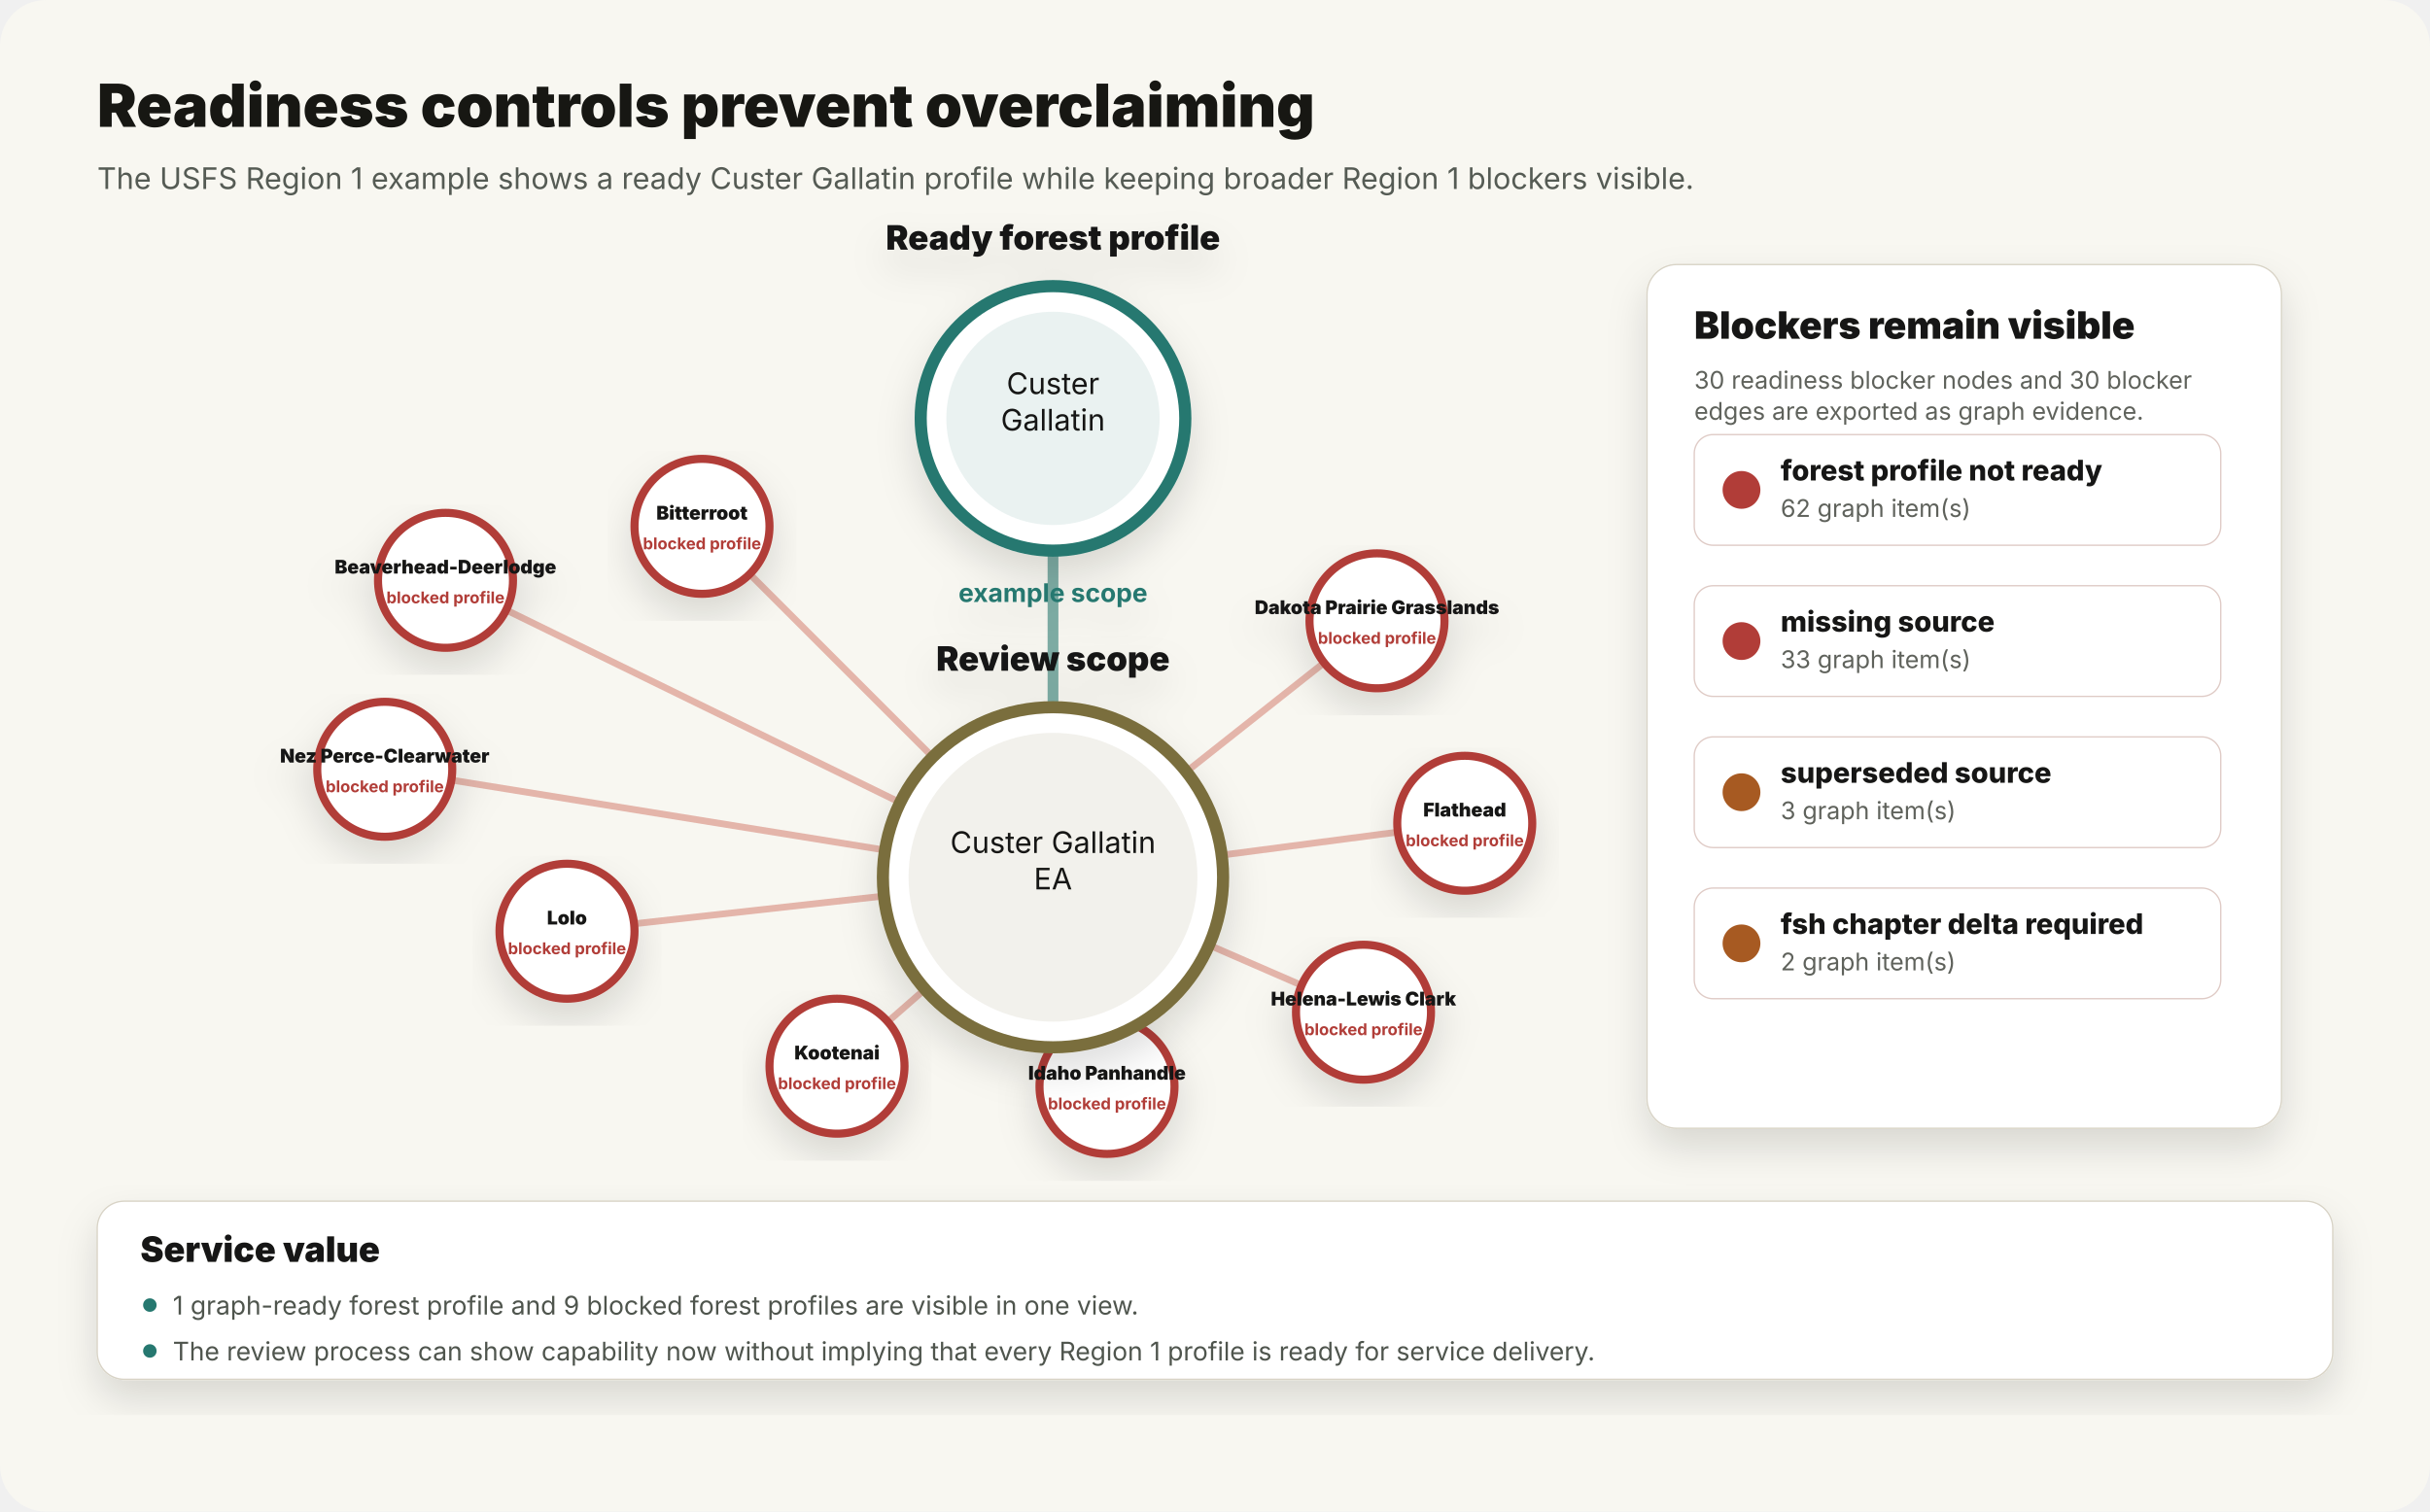
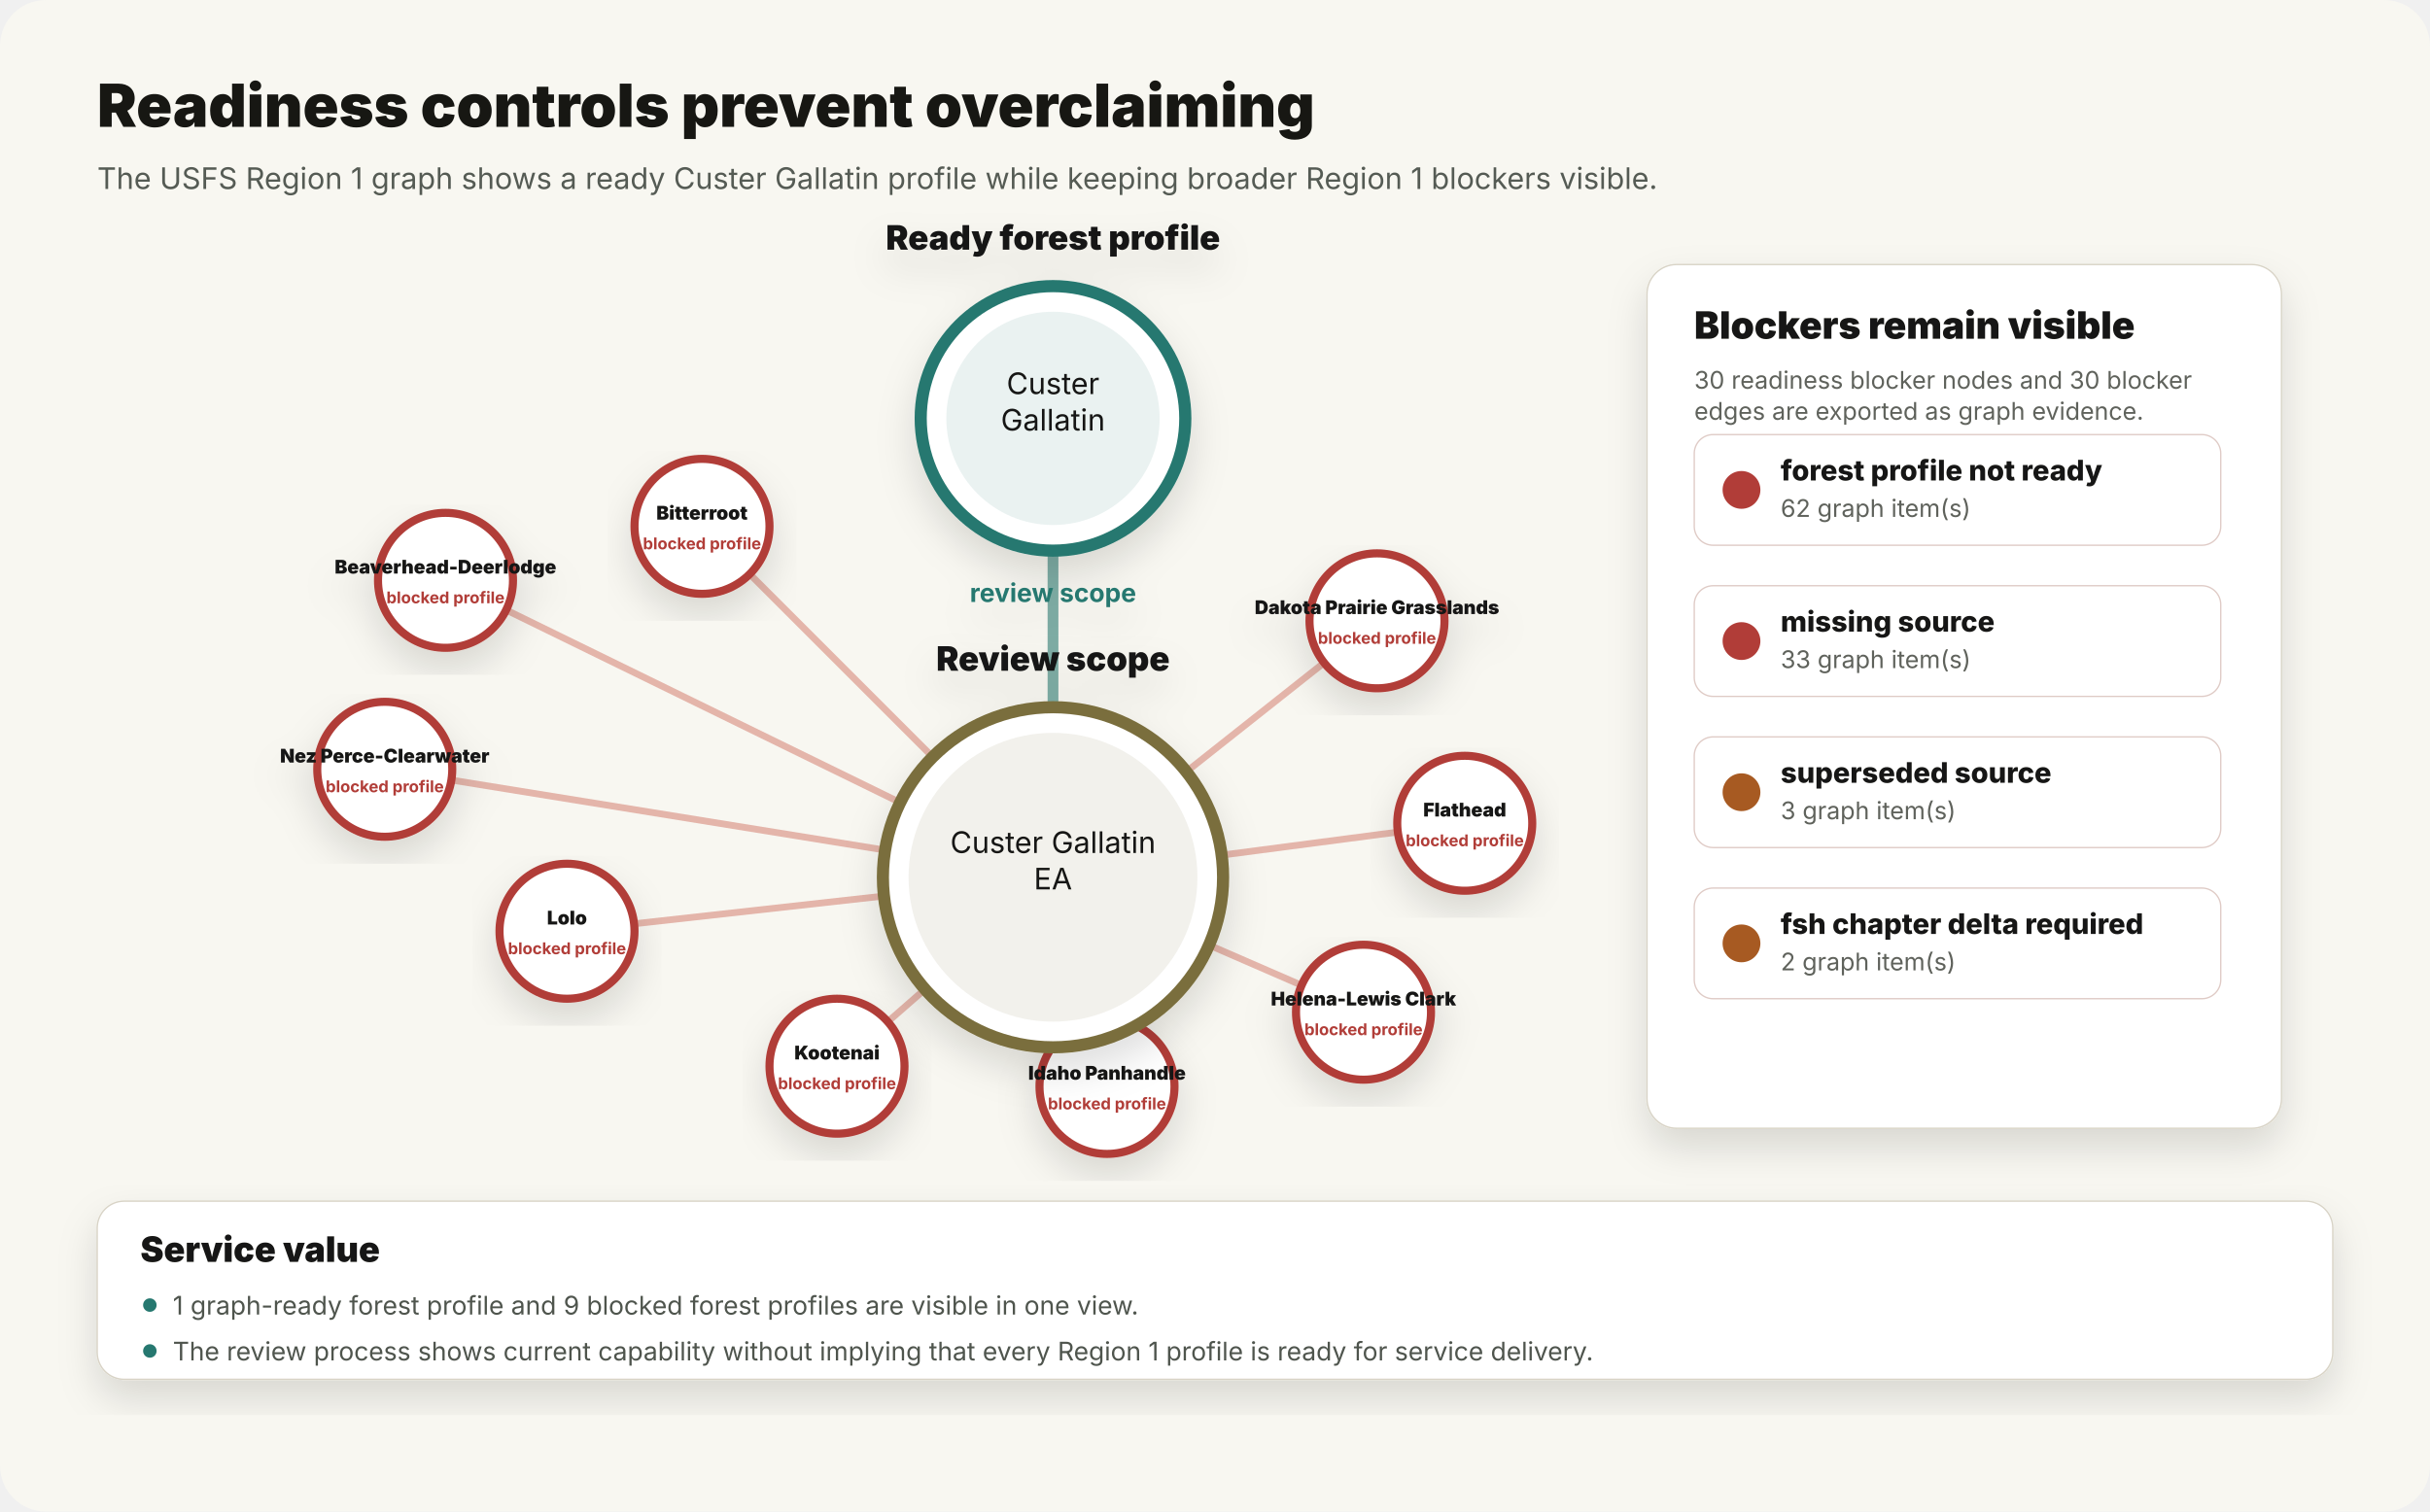
<svg xmlns="http://www.w3.org/2000/svg" width="1800" height="1120" viewBox="0 0 1800 1120" role="img" aria-label="Readiness graph showing graph-ready and blocked forest profiles">
  <defs>
    <filter id="serviceShadow" x="-20%" y="-20%" width="140%" height="140%">
      <feDropShadow dx="0" dy="14" stdDeviation="14" flood-color="#141713" flood-opacity="0.13" />
    </filter>
    <marker id="arrowService" viewBox="0 0 10 10" refX="9" refY="5" markerWidth="9" markerHeight="9" orient="auto-start-reverse">
      <path d="M 0 0 L 10 5 L 0 10 z" fill="#70726c" />
    </marker>
  </defs>
  <rect width="1800" height="1120" rx="34" fill="#f8f7f1" />
  <text x="72" y="94" font-family="Inter, Arial, sans-serif" font-size="44" font-weight="850" fill="#171713">Readiness controls prevent overclaiming</text>
-   <text x="72" y="140" font-family="Inter, Arial, sans-serif" font-size="22" fill="#555b54">The USFS Region 1 example shows a ready Custer Gallatin profile while keeping broader Region 1 blockers visible.</text>
+   <text x="72" y="140" font-family="Inter, Arial, sans-serif" font-size="22" fill="#555b54">The USFS Region 1 graph shows a ready Custer Gallatin profile while keeping broader Region 1 blockers visible.</text>
  <path d="M 780 650 L 780 310" stroke="#26786f" stroke-width="8" stroke-linecap="round" stroke-opacity="0.58" marker-end="url(#arrowService)" />
  <path d="M 780 650 L 330 430" stroke="#d68578" stroke-width="5" stroke-linecap="round" stroke-opacity="0.58" marker-end="url(#arrowService)" />
  <g transform="translate(330 430)" filter="url(#serviceShadow)">
    <circle r="50" fill="#ffffff" stroke="#b13d38" stroke-width="6" />
    <text y="-5" text-anchor="middle" font-family="Inter, Arial, sans-serif" font-size="14" font-weight="850" fill="#171713">Beaverhead-Deerlodge</text>
    <text y="17" text-anchor="middle" font-family="Inter, Arial, sans-serif" font-size="12" font-weight="750" fill="#b13d38">blocked profile</text>
  </g>
  <path d="M 780 650 L 520 390" stroke="#d68578" stroke-width="5" stroke-linecap="round" stroke-opacity="0.58" marker-end="url(#arrowService)" />
  <g transform="translate(520 390)" filter="url(#serviceShadow)">
    <circle r="50" fill="#ffffff" stroke="#b13d38" stroke-width="6" />
    <text y="-5" text-anchor="middle" font-family="Inter, Arial, sans-serif" font-size="14" font-weight="850" fill="#171713">Bitterroot</text>
    <text y="17" text-anchor="middle" font-family="Inter, Arial, sans-serif" font-size="12" font-weight="750" fill="#b13d38">blocked profile</text>
  </g>
  <path d="M 780 650 L 1020 460" stroke="#d68578" stroke-width="5" stroke-linecap="round" stroke-opacity="0.58" marker-end="url(#arrowService)" />
  <g transform="translate(1020 460)" filter="url(#serviceShadow)">
    <circle r="50" fill="#ffffff" stroke="#b13d38" stroke-width="6" />
    <text y="-5" text-anchor="middle" font-family="Inter, Arial, sans-serif" font-size="14" font-weight="850" fill="#171713">Dakota Prairie Grasslands</text>
    <text y="17" text-anchor="middle" font-family="Inter, Arial, sans-serif" font-size="12" font-weight="750" fill="#b13d38">blocked profile</text>
  </g>
  <path d="M 780 650 L 1085 610" stroke="#d68578" stroke-width="5" stroke-linecap="round" stroke-opacity="0.58" marker-end="url(#arrowService)" />
  <g transform="translate(1085 610)" filter="url(#serviceShadow)">
    <circle r="50" fill="#ffffff" stroke="#b13d38" stroke-width="6" />
    <text y="-5" text-anchor="middle" font-family="Inter, Arial, sans-serif" font-size="14" font-weight="850" fill="#171713">Flathead</text>
    <text y="17" text-anchor="middle" font-family="Inter, Arial, sans-serif" font-size="12" font-weight="750" fill="#b13d38">blocked profile</text>
  </g>
  <path d="M 780 650 L 1010 750" stroke="#d68578" stroke-width="5" stroke-linecap="round" stroke-opacity="0.58" marker-end="url(#arrowService)" />
  <g transform="translate(1010 750)" filter="url(#serviceShadow)">
    <circle r="50" fill="#ffffff" stroke="#b13d38" stroke-width="6" />
    <text y="-5" text-anchor="middle" font-family="Inter, Arial, sans-serif" font-size="14" font-weight="850" fill="#171713">Helena-Lewis Clark</text>
    <text y="17" text-anchor="middle" font-family="Inter, Arial, sans-serif" font-size="12" font-weight="750" fill="#b13d38">blocked profile</text>
  </g>
  <path d="M 780 650 L 820 805" stroke="#d68578" stroke-width="5" stroke-linecap="round" stroke-opacity="0.58" marker-end="url(#arrowService)" />
  <g transform="translate(820 805)" filter="url(#serviceShadow)">
    <circle r="50" fill="#ffffff" stroke="#b13d38" stroke-width="6" />
    <text y="-5" text-anchor="middle" font-family="Inter, Arial, sans-serif" font-size="14" font-weight="850" fill="#171713">Idaho Panhandle</text>
    <text y="17" text-anchor="middle" font-family="Inter, Arial, sans-serif" font-size="12" font-weight="750" fill="#b13d38">blocked profile</text>
  </g>
  <path d="M 780 650 L 620 790" stroke="#d68578" stroke-width="5" stroke-linecap="round" stroke-opacity="0.58" marker-end="url(#arrowService)" />
  <g transform="translate(620 790)" filter="url(#serviceShadow)">
    <circle r="50" fill="#ffffff" stroke="#b13d38" stroke-width="6" />
    <text y="-5" text-anchor="middle" font-family="Inter, Arial, sans-serif" font-size="14" font-weight="850" fill="#171713">Kootenai</text>
    <text y="17" text-anchor="middle" font-family="Inter, Arial, sans-serif" font-size="12" font-weight="750" fill="#b13d38">blocked profile</text>
  </g>
  <path d="M 780 650 L 420 690" stroke="#d68578" stroke-width="5" stroke-linecap="round" stroke-opacity="0.58" marker-end="url(#arrowService)" />
  <g transform="translate(420 690)" filter="url(#serviceShadow)">
    <circle r="50" fill="#ffffff" stroke="#b13d38" stroke-width="6" />
    <text y="-5" text-anchor="middle" font-family="Inter, Arial, sans-serif" font-size="14" font-weight="850" fill="#171713">Lolo</text>
    <text y="17" text-anchor="middle" font-family="Inter, Arial, sans-serif" font-size="12" font-weight="750" fill="#b13d38">blocked profile</text>
  </g>
  <path d="M 780 650 L 285 570" stroke="#d68578" stroke-width="5" stroke-linecap="round" stroke-opacity="0.58" marker-end="url(#arrowService)" />
  <g transform="translate(285 570)" filter="url(#serviceShadow)">
    <circle r="50" fill="#ffffff" stroke="#b13d38" stroke-width="6" />
    <text y="-5" text-anchor="middle" font-family="Inter, Arial, sans-serif" font-size="14" font-weight="850" fill="#171713">Nez Perce-Clearwater</text>
    <text y="17" text-anchor="middle" font-family="Inter, Arial, sans-serif" font-size="12" font-weight="750" fill="#b13d38">blocked profile</text>
  </g>
  <g transform="translate(780 650)" filter="url(#serviceShadow)">
    <circle r="126" fill="#ffffff" stroke="#7a6e3d" stroke-width="9" />
    <circle r="107" fill="#7a6e3d" opacity="0.10" />
    <text y="-153" text-anchor="middle" font-family="Inter, Arial, sans-serif" font-size="25" font-weight="850" fill="#171713">Review scope</text>
    <text x="0" y="-18" text-anchor="middle" font-family="Inter, Arial, sans-serif" font-size="22" fill="#171713">Custer Gallatin</text>
    <text x="0" y="9" text-anchor="middle" font-family="Inter, Arial, sans-serif" font-size="22" fill="#171713">EA</text>
    <text y="164" text-anchor="middle" font-family="Inter, Arial, sans-serif" font-size="19" font-weight="750" fill="#7a6e3d" />
  </g>
  <g transform="translate(780 310)" filter="url(#serviceShadow)">
    <circle r="98" fill="#ffffff" stroke="#26786f" stroke-width="9" />
    <circle r="79" fill="#26786f" opacity="0.10" />
    <text y="-125" text-anchor="middle" font-family="Inter, Arial, sans-serif" font-size="25" font-weight="850" fill="#171713">Ready forest profile</text>
    <text x="0" y="-18" text-anchor="middle" font-family="Inter, Arial, sans-serif" font-size="22" fill="#171713">Custer</text>
    <text x="0" y="9" text-anchor="middle" font-family="Inter, Arial, sans-serif" font-size="22" fill="#171713">Gallatin</text>
-     <text y="136" text-anchor="middle" font-family="Inter, Arial, sans-serif" font-size="19" font-weight="750" fill="#26786f">example scope</text>
+     <text y="136" text-anchor="middle" font-family="Inter, Arial, sans-serif" font-size="19" font-weight="750" fill="#26786f">review scope</text>
  </g>
  <g transform="translate(1220 196)" filter="url(#serviceShadow)">
    <rect width="470" height="640" rx="22" fill="#fff" stroke="#d8d3c6" />
    <text x="35" y="55" font-family="Inter, Arial, sans-serif" font-size="28" font-weight="850" fill="#171713">Blockers remain visible</text>
    <text x="35" y="92" text-anchor="start" font-family="Inter, Arial, sans-serif" font-size="18" fill="#5f625b">30 readiness blocker nodes and 30 blocker</text>
    <text x="35" y="115" text-anchor="start" font-family="Inter, Arial, sans-serif" font-size="18" fill="#5f625b">edges are exported as graph evidence.</text>
    <g transform="translate(35 126)">
      <rect width="390" height="82" rx="14" fill="#ffffff" stroke="#dfcbc6" />
      <circle cx="35" cy="41" r="14" fill="#b13d38" />
      <text x="64" y="34" font-family="Inter, Arial, sans-serif" font-size="21" font-weight="800" fill="#171713">forest profile not ready</text>
      <text x="64" y="61" font-family="Inter, Arial, sans-serif" font-size="18" fill="#5f625b">62 graph item(s)</text>
    </g>
    <g transform="translate(35 238)">
      <rect width="390" height="82" rx="14" fill="#ffffff" stroke="#dfcbc6" />
      <circle cx="35" cy="41" r="14" fill="#b13d38" />
      <text x="64" y="34" font-family="Inter, Arial, sans-serif" font-size="21" font-weight="800" fill="#171713">missing source</text>
      <text x="64" y="61" font-family="Inter, Arial, sans-serif" font-size="18" fill="#5f625b">33 graph item(s)</text>
    </g>
    <g transform="translate(35 350)">
      <rect width="390" height="82" rx="14" fill="#ffffff" stroke="#dfcbc6" />
      <circle cx="35" cy="41" r="14" fill="#a75a22" />
      <text x="64" y="34" font-family="Inter, Arial, sans-serif" font-size="21" font-weight="800" fill="#171713">superseded source</text>
      <text x="64" y="61" font-family="Inter, Arial, sans-serif" font-size="18" fill="#5f625b">3 graph item(s)</text>
    </g>
    <g transform="translate(35 462)">
      <rect width="390" height="82" rx="14" fill="#ffffff" stroke="#dfcbc6" />
      <circle cx="35" cy="41" r="14" fill="#a75a22" />
      <text x="64" y="34" font-family="Inter, Arial, sans-serif" font-size="21" font-weight="800" fill="#171713">fsh chapter delta required</text>
      <text x="64" y="61" font-family="Inter, Arial, sans-serif" font-size="18" fill="#5f625b">2 graph item(s)</text>
    </g>
  </g>
  <g transform="translate(72 890)" filter="url(#serviceShadow)">
    <rect width="1656" height="132" rx="20" fill="#ffffff" stroke="#d8d3c6" />
    <text x="32" y="45" font-family="Inter, Arial, sans-serif" font-size="26" font-weight="850" fill="#171713">Service value</text>
    <circle cx="39" cy="77" r="5" fill="#26786f" />
    <text x="56" y="84" text-anchor="start" font-family="Inter, Arial, sans-serif" font-size="19" fill="#4f554e">1 graph-ready forest profile and 9 blocked forest profiles are visible in one view.</text>
    <circle cx="39" cy="111" r="5" fill="#26786f" />
-     <text x="56" y="118" text-anchor="start" font-family="Inter, Arial, sans-serif" font-size="19" fill="#4f554e">The review process can show capability now without implying that every Region 1 profile is ready for service delivery.</text>
+     <text x="56" y="118" text-anchor="start" font-family="Inter, Arial, sans-serif" font-size="19" fill="#4f554e">The review process shows current capability without implying that every Region 1 profile is ready for service delivery.</text>
  </g>
</svg>
